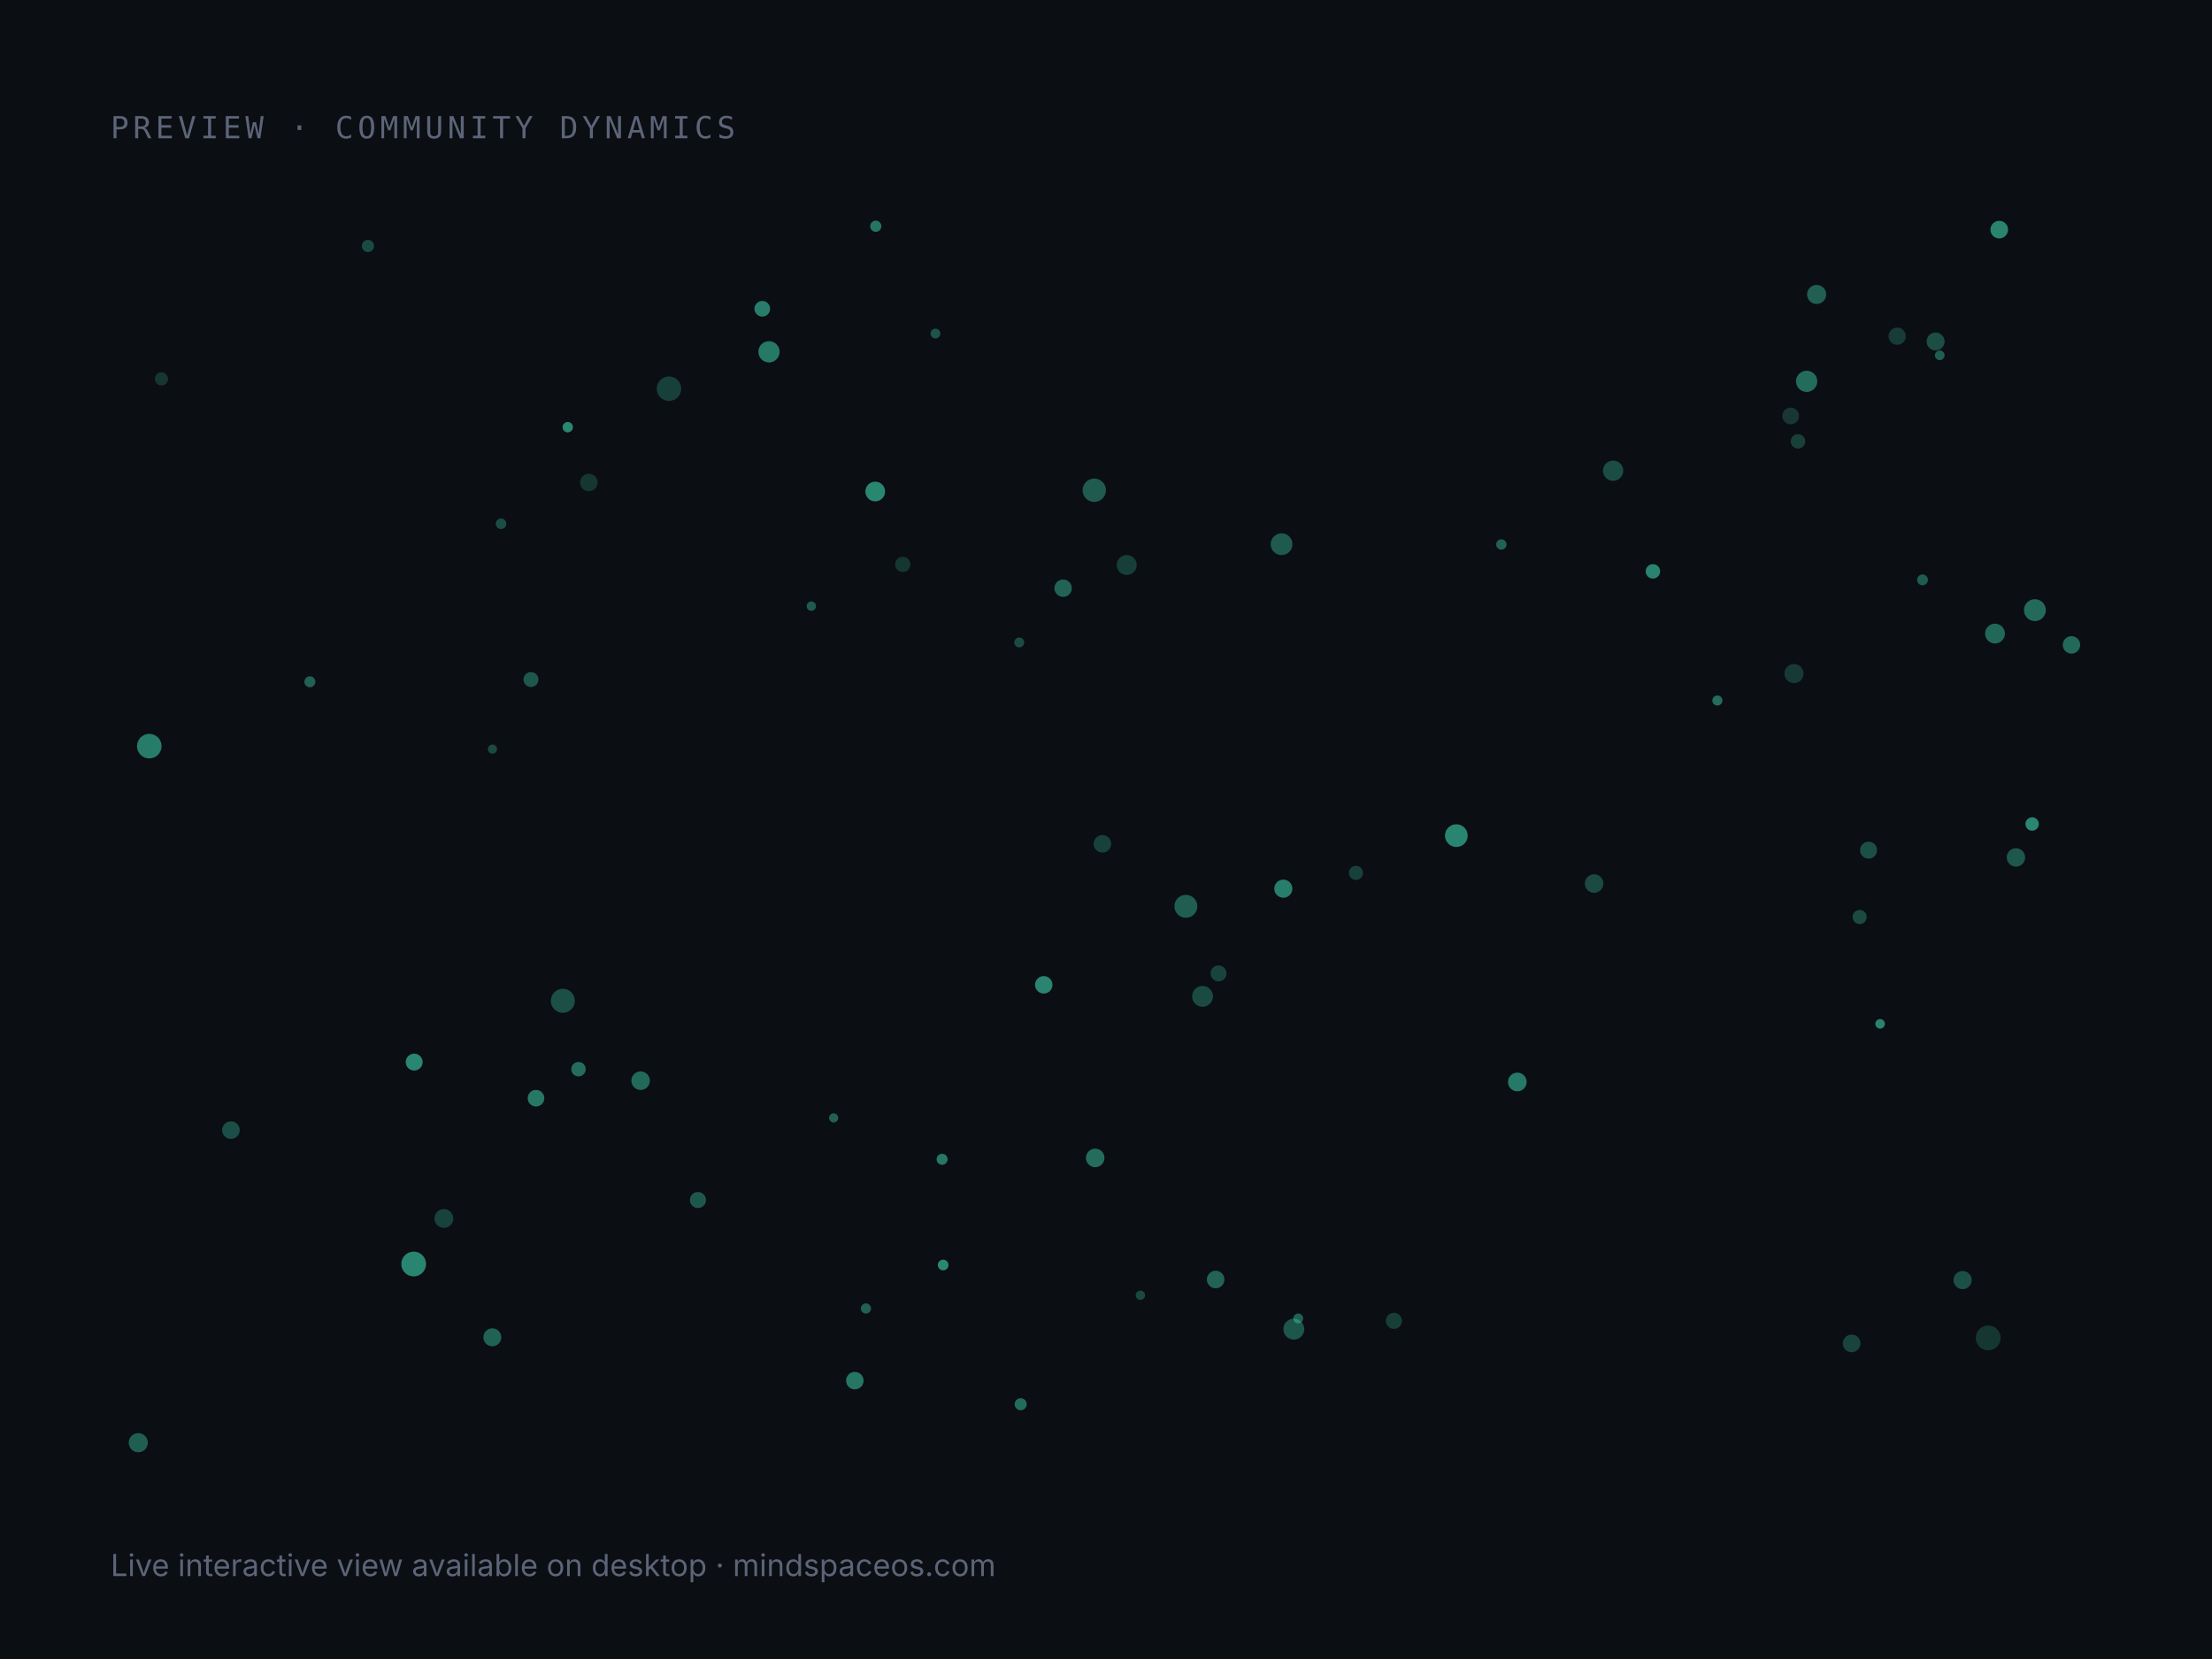
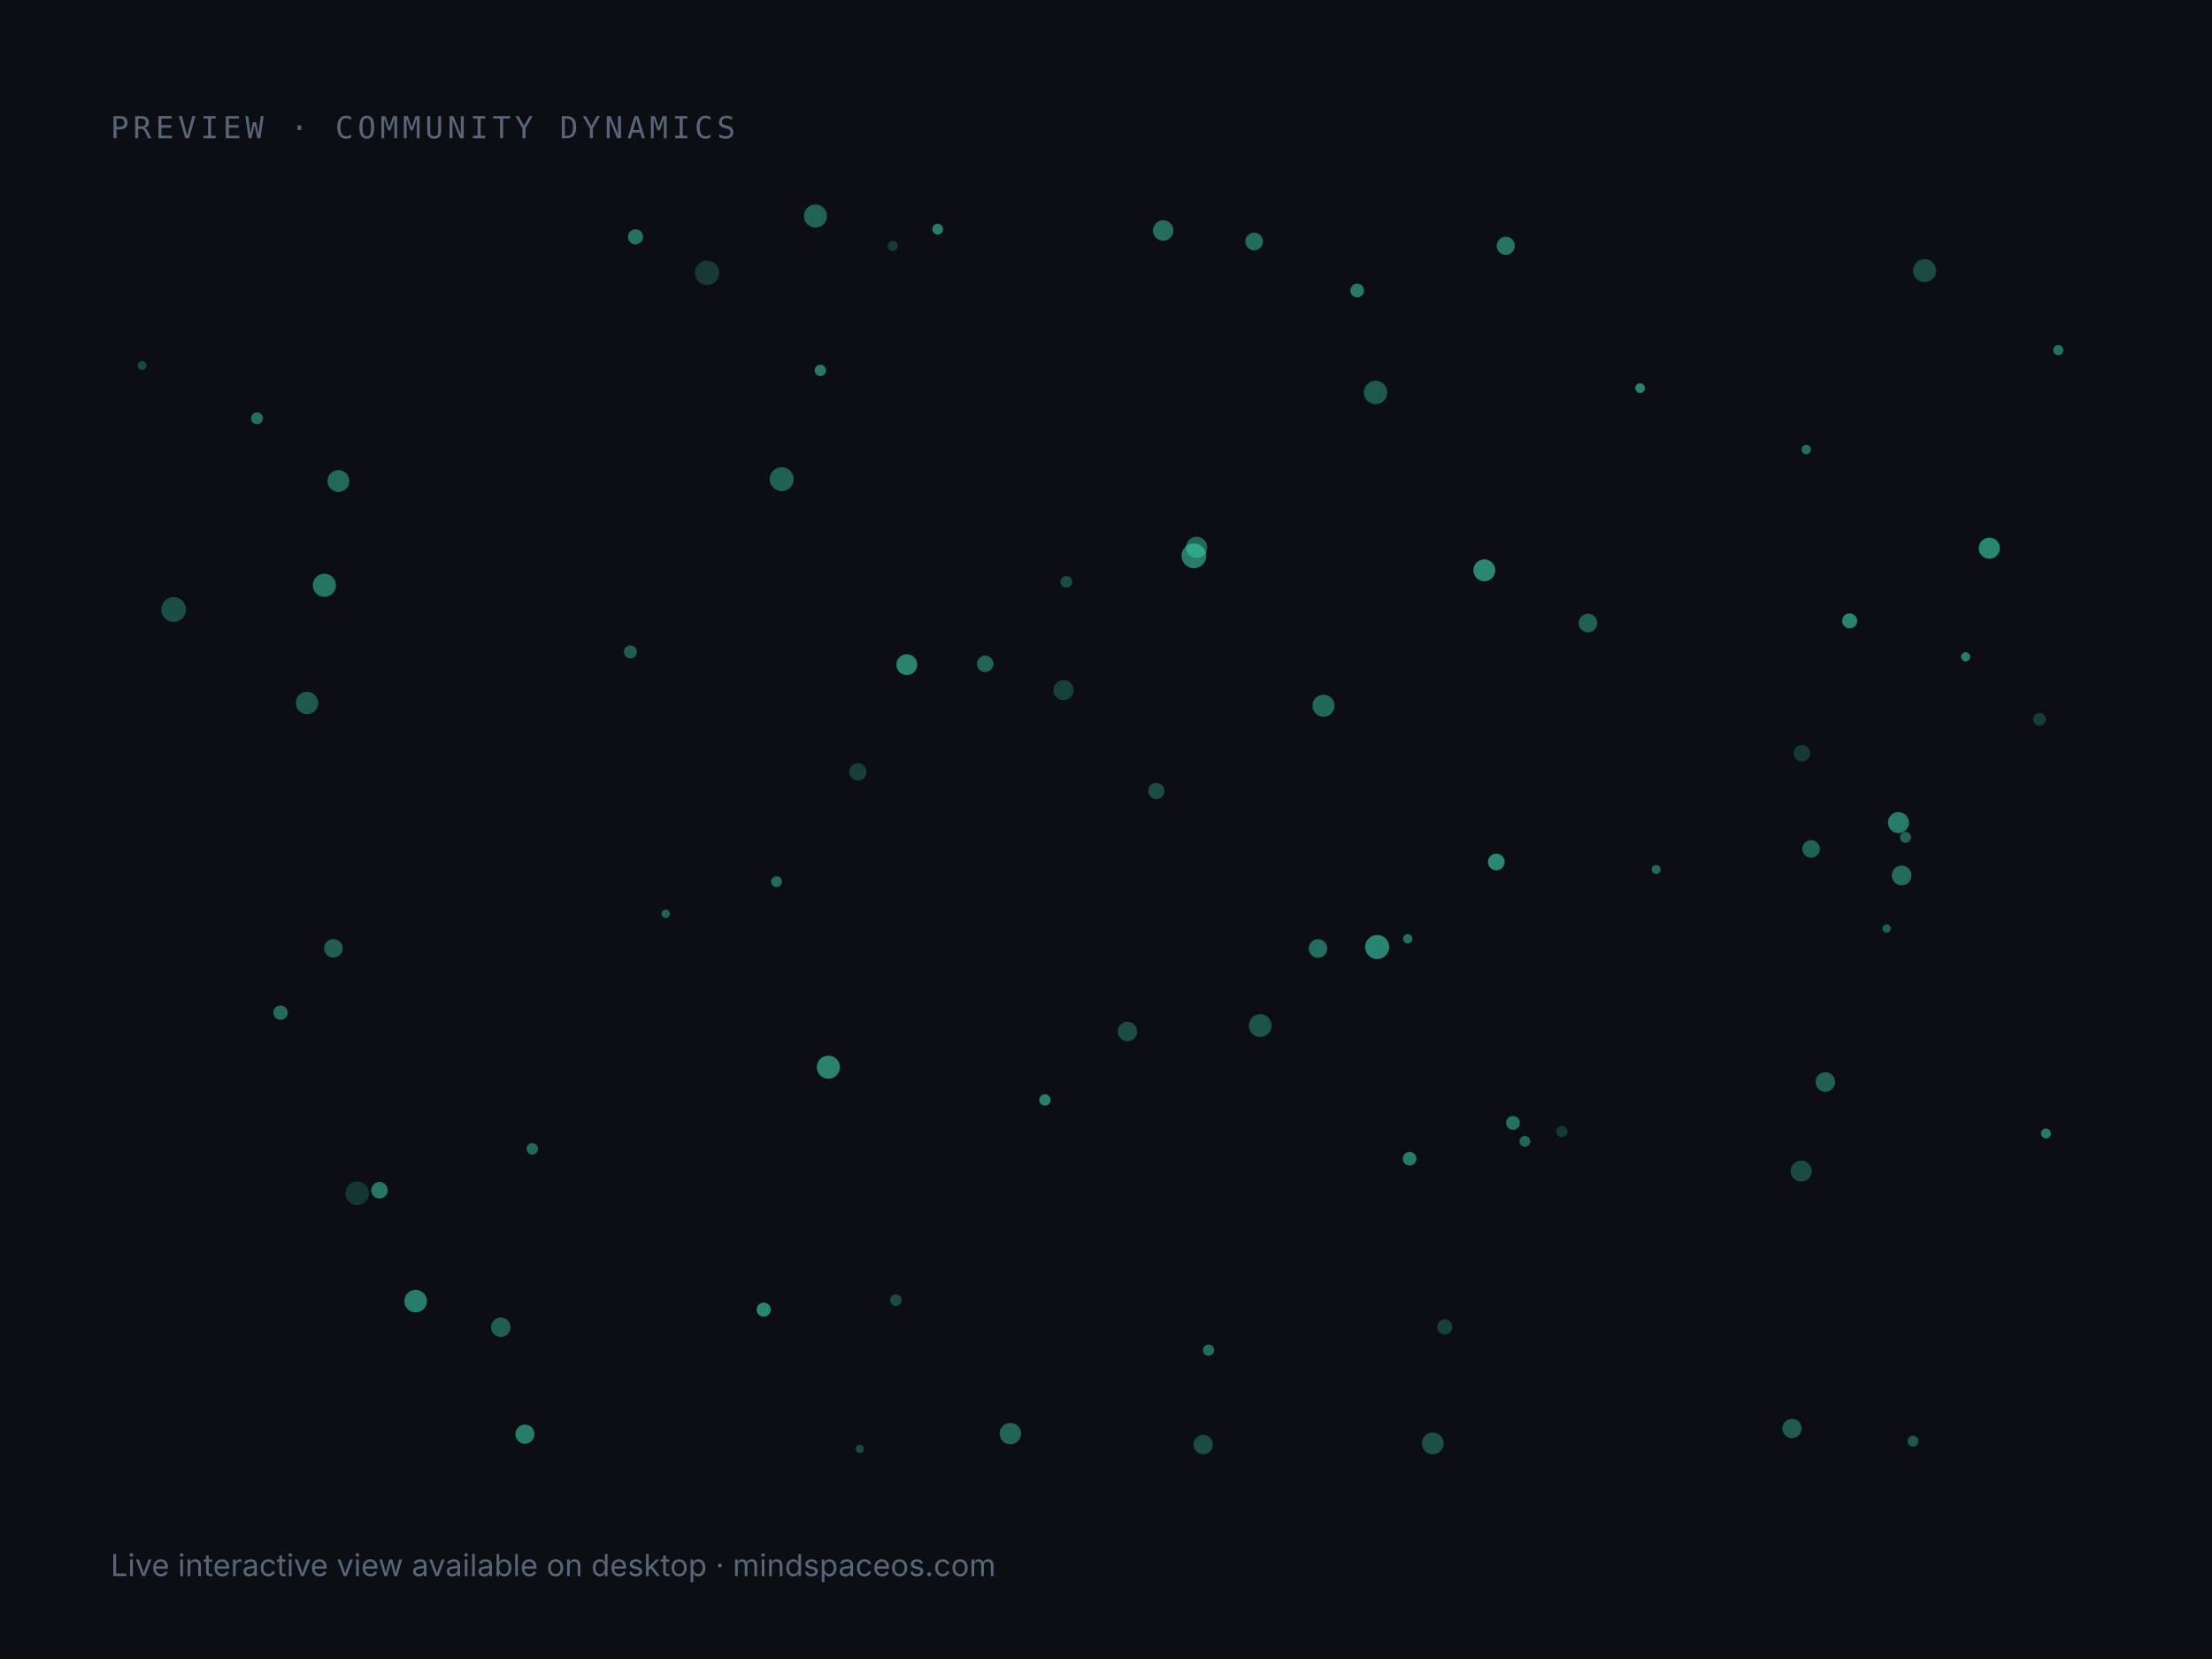
<svg xmlns="http://www.w3.org/2000/svg" viewBox="0 0 1600 1200" preserveAspectRatio="xMidYMid meet" role="img" aria-labelledby="title desc">
  <rect width="1600" height="1200" fill="#0B0E13" />
-   <circle cx="1053.413" cy="604.432" r="8.223" fill="#3FD8B0" opacity="0.588" />
-   <circle cx="682.21" cy="915.014" r="3.87" fill="#3FD8B0" opacity="0.594" />
-   <circle cx="602.998" cy="808.612" r="3.314" fill="#3FD8B0" opacity="0.407" />
-   <circle cx="1471.897" cy="441.326" r="7.931" fill="#3FD8B0" opacity="0.454" />
-   <circle cx="1097.521" cy="782.616" r="6.764" fill="#3FD8B0" opacity="0.528" />
-   <circle cx="1438.125" cy="967.755" r="9" fill="#3FD8B0" opacity="0.201" />
-   <circle cx="167.038" cy="817.442" r="6.363" fill="#3FD8B0" opacity="0.321" />
-   <circle cx="1419.605" cy="925.923" r="6.582" fill="#3FD8B0" opacity="0.332" />
-   <circle cx="1458.184" cy="620.19" r="6.675" fill="#3FD8B0" opacity="0.363" />
-   <circle cx="738.293" cy="1015.715" r="4.368" fill="#3FD8B0" opacity="0.468" />
-   <circle cx="224.137" cy="493.149" r="3.983" fill="#3FD8B0" opacity="0.408" />
-   <circle cx="792.183" cy="837.545" r="6.712" fill="#3FD8B0" opacity="0.469" />
-   <circle cx="1085.97" cy="393.834" r="3.746" fill="#3FD8B0" opacity="0.415" />
-   <circle cx="1339.341" cy="971.717" r="6.395" fill="#3FD8B0" opacity="0.27" />
-   <circle cx="824.894" cy="936.885" r="3.384" fill="#3FD8B0" opacity="0.291" />
-   <circle cx="387.703" cy="794.356" r="6.024" fill="#3FD8B0" opacity="0.522" />
-   <circle cx="418.436" cy="773.356" r="5.218" fill="#3FD8B0" opacity="0.473" />
-   <circle cx="1446.105" cy="166.097" r="6.388" fill="#3FD8B0" opacity="0.576" />
-   <circle cx="768.991" cy="425.47" r="6.299" fill="#3FD8B0" opacity="0.426" />
-   <circle cx="410.672" cy="308.977" r="3.769" fill="#3FD8B0" opacity="0.591" />
-   <circle cx="1345.14" cy="663.285" r="5.128" fill="#3FD8B0" opacity="0.295" />
-   <circle cx="869.821" cy="720.695" r="7.551" fill="#3FD8B0" opacity="0.296" />
-   <circle cx="939.049" cy="953.658" r="3.578" fill="#3FD8B0" opacity="0.409" />
-   <circle cx="1469.916" cy="596.023" r="4.859" fill="#3FD8B0" opacity="0.592" />
-   <circle cx="356.11" cy="967.321" r="6.49" fill="#3FD8B0" opacity="0.419" />
-   <circle cx="1498.342" cy="466.455" r="6.317" fill="#3FD8B0" opacity="0.449" />
-   <circle cx="299.228" cy="914.292" r="8.969" fill="#3FD8B0" opacity="0.587" />
-   <circle cx="857.774" cy="655.564" r="8.31" fill="#3FD8B0" opacity="0.397" />
-   <circle cx="1242.229" cy="506.696" r="3.643" fill="#3FD8B0" opacity="0.475" />
-   <circle cx="626.363" cy="946.466" r="3.692" fill="#3FD8B0" opacity="0.411" />
-   <circle cx="266.15" cy="177.92" r="4.438" fill="#3FD8B0" opacity="0.299" />
-   <circle cx="1403.078" cy="257.005" r="3.511" fill="#3FD8B0" opacity="0.391" />
-   <circle cx="754.98" cy="712.357" r="6.327" fill="#3FD8B0" opacity="0.584" />
-   <circle cx="1359.931" cy="740.585" r="3.468" fill="#3FD8B0" opacity="0.575" />
-   <circle cx="737.234" cy="464.703" r="3.583" fill="#3FD8B0" opacity="0.305" />
-   <circle cx="100.028" cy="1043.538" r="6.931" fill="#3FD8B0" opacity="0.391" />
-   <circle cx="116.782" cy="274.045" r="4.767" fill="#3FD8B0" opacity="0.201" />
-   <circle cx="1153.07" cy="639.097" r="6.72" fill="#3FD8B0" opacity="0.296" />
-   <circle cx="791.518" cy="354.619" r="8.467" fill="#3FD8B0" opacity="0.38" />
-   <circle cx="881.412" cy="704.092" r="5.783" fill="#3FD8B0" opacity="0.264" />
-   <circle cx="551.382" cy="223.348" r="5.675" fill="#3FD8B0" opacity="0.548" />
-   <circle cx="980.786" cy="631.38" r="5.121" fill="#3FD8B0" opacity="0.257" />
-   <circle cx="633.079" cy="355.528" r="7.138" fill="#3FD8B0" opacity="0.591" />
-   <circle cx="556.234" cy="254.472" r="7.701" fill="#3FD8B0" opacity="0.526" />
-   <circle cx="814.987" cy="408.674" r="7.232" fill="#3FD8B0" opacity="0.24" />
-   <circle cx="107.976" cy="539.713" r="8.898" fill="#3FD8B0" opacity="0.546" />
-   <circle cx="362.432" cy="378.864" r="3.828" fill="#3FD8B0" opacity="0.309" />
-   <circle cx="1306.791" cy="275.828" r="7.694" fill="#3FD8B0" opacity="0.463" />
-   <circle cx="1400.066" cy="247.002" r="6.512" fill="#3FD8B0" opacity="0.315" />
-   <circle cx="1300.526" cy="319.266" r="5.246" fill="#3FD8B0" opacity="0.248" />
-   <circle cx="926.999" cy="393.634" r="7.897" fill="#3FD8B0" opacity="0.377" />
-   <circle cx="483.897" cy="281.159" r="8.847" fill="#3FD8B0" opacity="0.252" />
-   <circle cx="504.841" cy="868" r="5.823" fill="#3FD8B0" opacity="0.367" />
-   <circle cx="676.645" cy="241.272" r="3.553" fill="#3FD8B0" opacity="0.345" />
-   <circle cx="463.374" cy="781.691" r="6.703" fill="#3FD8B0" opacity="0.45" />
-   <circle cx="1008.263" cy="955.403" r="5.839" fill="#3FD8B0" opacity="0.24" />
-   <circle cx="356.193" cy="541.854" r="3.317" fill="#3FD8B0" opacity="0.296" />
-   <circle cx="1297.653" cy="487.225" r="6.94" fill="#3FD8B0" opacity="0.222" />
-   <circle cx="321.07" cy="881.361" r="6.817" fill="#3FD8B0" opacity="0.259" />
-   <circle cx="1195.593" cy="413.282" r="5.236" fill="#3FD8B0" opacity="0.581" />
-   <circle cx="1314.017" cy="212.981" r="6.918" fill="#3FD8B0" opacity="0.405" />
-   <circle cx="1351.585" cy="614.951" r="6.163" fill="#3FD8B0" opacity="0.318" />
-   <circle cx="425.904" cy="348.992" r="6.352" fill="#3FD8B0" opacity="0.2" />
-   <circle cx="652.986" cy="408.252" r="5.533" fill="#3FD8B0" opacity="0.203" />
-   <circle cx="1390.615" cy="419.434" r="3.921" fill="#3FD8B0" opacity="0.383" />
-   <circle cx="407.107" cy="723.904" r="8.701" fill="#3FD8B0" opacity="0.327" />
-   <circle cx="633.477" cy="163.642" r="4.051" fill="#3FD8B0" opacity="0.511" />
-   <circle cx="1166.812" cy="340.474" r="7.341" fill="#3FD8B0" opacity="0.312" />
-   <circle cx="1295.262" cy="300.86" r="6.06" fill="#3FD8B0" opacity="0.204" />
-   <circle cx="1372.285" cy="243.192" r="6.256" fill="#3FD8B0" opacity="0.223" />
-   <circle cx="586.856" cy="438.437" r="3.386" fill="#3FD8B0" opacity="0.384" />
-   <circle cx="879.318" cy="925.502" r="6.363" fill="#3FD8B0" opacity="0.422" />
-   <circle cx="935.852" cy="961.412" r="7.584" fill="#3FD8B0" opacity="0.357" />
-   <circle cx="618.327" cy="998.654" r="6.328" fill="#3FD8B0" opacity="0.513" />
-   <circle cx="797.381" cy="610.354" r="6.351" fill="#3FD8B0" opacity="0.255" />
-   <circle cx="299.591" cy="768.241" r="6.125" fill="#3FD8B0" opacity="0.59" />
-   <circle cx="681.463" cy="838.534" r="3.99" fill="#3FD8B0" opacity="0.521" />
-   <circle cx="928.269" cy="642.798" r="6.556" fill="#3FD8B0" opacity="0.557" />
-   <circle cx="1443.045" cy="458.288" r="7.176" fill="#3FD8B0" opacity="0.443" />
-   <circle cx="384.061" cy="491.508" r="5.421" fill="#3FD8B0" opacity="0.364" />
+   <circle cx="730.808" cy="1036.952" r="7.76" fill="#3FD8B0" opacity="0.432" />
+   <circle cx="1488.811" cy="253.261" r="3.677" fill="#3FD8B0" opacity="0.499" />
+   <circle cx="1018.244" cy="679.032" r="3.417" fill="#3FD8B0" opacity="0.487" />
+   <circle cx="561.673" cy="637.712" r="3.929" fill="#3FD8B0" opacity="0.459" />
+   <circle cx="1479.901" cy="819.913" r="3.587" fill="#3FD8B0" opacity="0.539" />
+   <circle cx="655.917" cy="480.747" r="7.561" fill="#3FD8B0" opacity="0.577" />
+   <circle cx="455.999" cy="471.529" r="4.696" fill="#3FD8B0" opacity="0.397" />
+   <circle cx="863.583" cy="402.027" r="8.974" fill="#3FD8B0" opacity="0.55" />
+   <circle cx="1302.853" cy="847.063" r="7.638" fill="#3FD8B0" opacity="0.3" />
+   <circle cx="981.711" cy="210.131" r="4.993" fill="#3FD8B0" opacity="0.527" />
+   <circle cx="1036.348" cy="1044.042" r="7.918" fill="#3FD8B0" opacity="0.32" />
+   <circle cx="258.351" cy="863.182" r="8.557" fill="#3FD8B0" opacity="0.203" />
+   <circle cx="1392.129" cy="195.775" r="8.338" fill="#3FD8B0" opacity="0.295" />
+   <circle cx="957.32" cy="510.429" r="7.998" fill="#3FD8B0" opacity="0.444" />
+   <circle cx="1303.355" cy="544.874" r="6.013" fill="#3FD8B0" opacity="0.213" />
+   <circle cx="712.654" cy="480.134" r="5.971" fill="#3FD8B0" opacity="0.428" />
+   <circle cx="1197.972" cy="628.945" r="3.283" fill="#3FD8B0" opacity="0.448" />
+   <circle cx="222.067" cy="508.498" r="8.12" fill="#3FD8B0" opacity="0.372" />
+   <circle cx="1073.655" cy="412.51" r="7.933" fill="#3FD8B0" opacity="0.599" />
+   <circle cx="552.417" cy="947.313" r="5.131" fill="#3FD8B0" opacity="0.591" />
+   <circle cx="185.907" cy="302.568" r="4.301" fill="#3FD8B0" opacity="0.484" />
+   <circle cx="620.58" cy="558.304" r="6.268" fill="#3FD8B0" opacity="0.239" />
+   <circle cx="1438.94" cy="396.531" r="7.66" fill="#3FD8B0" opacity="0.592" />
+   <circle cx="511.381" cy="197.381" r="8.86" fill="#3FD8B0" opacity="0.22" />
+   <circle cx="481.534" cy="660.964" r="3.042" fill="#3FD8B0" opacity="0.42" />
+   <circle cx="1475.246" cy="520.302" r="4.613" fill="#3FD8B0" opacity="0.237" />
+   <circle cx="1375.514" cy="633.231" r="7.133" fill="#3FD8B0" opacity="0.468" />
+   <circle cx="755.84" cy="795.635" r="4.142" fill="#3FD8B0" opacity="0.566" />
+   <circle cx="1045.05" cy="959.836" r="5.497" fill="#3FD8B0" opacity="0.251" />
+   <circle cx="1186.346" cy="280.712" r="3.503" fill="#3FD8B0" opacity="0.569" />
+   <circle cx="621.859" cy="1047.97" r="3.056" fill="#3FD8B0" opacity="0.291" />
+   <circle cx="274.5" cy="860.965" r="6.003" fill="#3FD8B0" opacity="0.514" />
+   <circle cx="645.771" cy="177.864" r="3.636" fill="#3FD8B0" opacity="0.228" />
+   <circle cx="911.572" cy="741.817" r="8.239" fill="#3FD8B0" opacity="0.344" />
+   <circle cx="241.181" cy="685.951" r="6.719" fill="#3FD8B0" opacity="0.403" />
+   <circle cx="678.265" cy="165.758" r="3.897" fill="#3FD8B0" opacity="0.552" />
+   <circle cx="771.3" cy="420.831" r="4.245" fill="#3FD8B0" opacity="0.311" />
+   <circle cx="1373.215" cy="595.011" r="7.628" fill="#3FD8B0" opacity="0.532" />
+   <circle cx="1129.719" cy="818.526" r="4.086" fill="#3FD8B0" opacity="0.208" />
+   <circle cx="593.393" cy="267.938" r="4.139" fill="#3FD8B0" opacity="0.531" />
+   <circle cx="994.946" cy="283.879" r="8.492" fill="#3FD8B0" opacity="0.369" />
+   <circle cx="459.681" cy="171.32" r="5.482" fill="#3FD8B0" opacity="0.493" />
+   <circle cx="996.135" cy="685.011" r="8.73" fill="#3FD8B0" opacity="0.588" />
+   <circle cx="874.162" cy="976.616" r="4.093" fill="#3FD8B0" opacity="0.455" />
+   <circle cx="953.385" cy="686.053" r="6.731" fill="#3FD8B0" opacity="0.475" />
+   <circle cx="102.79" cy="264.383" r="3.24" fill="#3FD8B0" opacity="0.284" />
+   <circle cx="244.797" cy="347.945" r="7.919" fill="#3FD8B0" opacity="0.446" />
+   <circle cx="1337.908" cy="449.086" r="5.449" fill="#3FD8B0" opacity="0.578" />
+   <circle cx="1364.662" cy="671.55" r="3.075" fill="#3FD8B0" opacity="0.39" />
+   <circle cx="1082.315" cy="623.485" r="6.052" fill="#3FD8B0" opacity="0.598" />
+   <circle cx="1306.504" cy="325.178" r="3.42" fill="#3FD8B0" opacity="0.464" />
+   <circle cx="202.898" cy="732.49" r="5.21" fill="#3FD8B0" opacity="0.459" />
+   <circle cx="589.834" cy="156.268" r="8.353" fill="#3FD8B0" opacity="0.424" />
+   <circle cx="565.408" cy="346.608" r="8.689" fill="#3FD8B0" opacity="0.413" />
+   <circle cx="1094.368" cy="812.227" r="5.018" fill="#3FD8B0" opacity="0.491" />
+   <circle cx="769.24" cy="499.17" r="7.293" fill="#3FD8B0" opacity="0.253" />
+   <circle cx="815.527" cy="746.116" r="7.049" fill="#3FD8B0" opacity="0.312" />
+   <circle cx="234.627" cy="423.349" r="8.393" fill="#3FD8B0" opacity="0.506" />
+   <circle cx="1296.216" cy="1033.264" r="6.97" fill="#3FD8B0" opacity="0.379" />
+   <circle cx="1383.732" cy="1042.444" r="3.978" fill="#3FD8B0" opacity="0.364" />
+   <circle cx="1019.603" cy="838.114" r="4.952" fill="#3FD8B0" opacity="0.545" />
+   <circle cx="1310.012" cy="614.035" r="6.365" fill="#3FD8B0" opacity="0.417" />
+   <circle cx="1089.168" cy="177.814" r="6.575" fill="#3FD8B0" opacity="0.503" />
+   <circle cx="385.052" cy="831.003" r="4.162" fill="#3FD8B0" opacity="0.45" />
+   <circle cx="1102.972" cy="825.575" r="3.901" fill="#3FD8B0" opacity="0.445" />
+   <circle cx="836.419" cy="572.097" r="5.887" fill="#3FD8B0" opacity="0.301" />
+   <circle cx="907.151" cy="174.671" r="6.392" fill="#3FD8B0" opacity="0.458" />
+   <circle cx="599.191" cy="771.93" r="8.375" fill="#3FD8B0" opacity="0.577" />
+   <circle cx="865.527" cy="395.937" r="7.713" fill="#3FD8B0" opacity="0.452" />
+   <circle cx="362.251" cy="960.04" r="7.064" fill="#3FD8B0" opacity="0.401" />
+   <circle cx="870.286" cy="1044.899" r="7.029" fill="#3FD8B0" opacity="0.301" />
+   <circle cx="1320.31" cy="782.641" r="7.067" fill="#3FD8B0" opacity="0.408" />
+   <circle cx="1148.619" cy="450.693" r="6.75" fill="#3FD8B0" opacity="0.408" />
+   <circle cx="1378.331" cy="605.699" r="3.984" fill="#3FD8B0" opacity="0.429" />
+   <circle cx="125.621" cy="440.911" r="8.939" fill="#3FD8B0" opacity="0.322" />
+   <circle cx="1421.784" cy="475.091" r="3.316" fill="#3FD8B0" opacity="0.558" />
+   <circle cx="379.721" cy="1037.384" r="6.935" fill="#3FD8B0" opacity="0.55" />
+   <circle cx="648.008" cy="940.453" r="4.186" fill="#3FD8B0" opacity="0.304" />
+   <circle cx="841.344" cy="166.708" r="7.427" fill="#3FD8B0" opacity="0.47" />
+   <circle cx="300.647" cy="941.116" r="8.18" fill="#3FD8B0" opacity="0.544" />
  <text x="80" y="100" fill="#5C6478" font-family="ui-monospace, Menlo, monospace" font-size="22" letter-spacing="3">PREVIEW · COMMUNITY DYNAMICS</text>
  <text x="80" y="1140" fill="#5C6478" font-family="Inter, system-ui, sans-serif" font-size="22">Live interactive view available on desktop · mindspaceos.com</text>
</svg>
